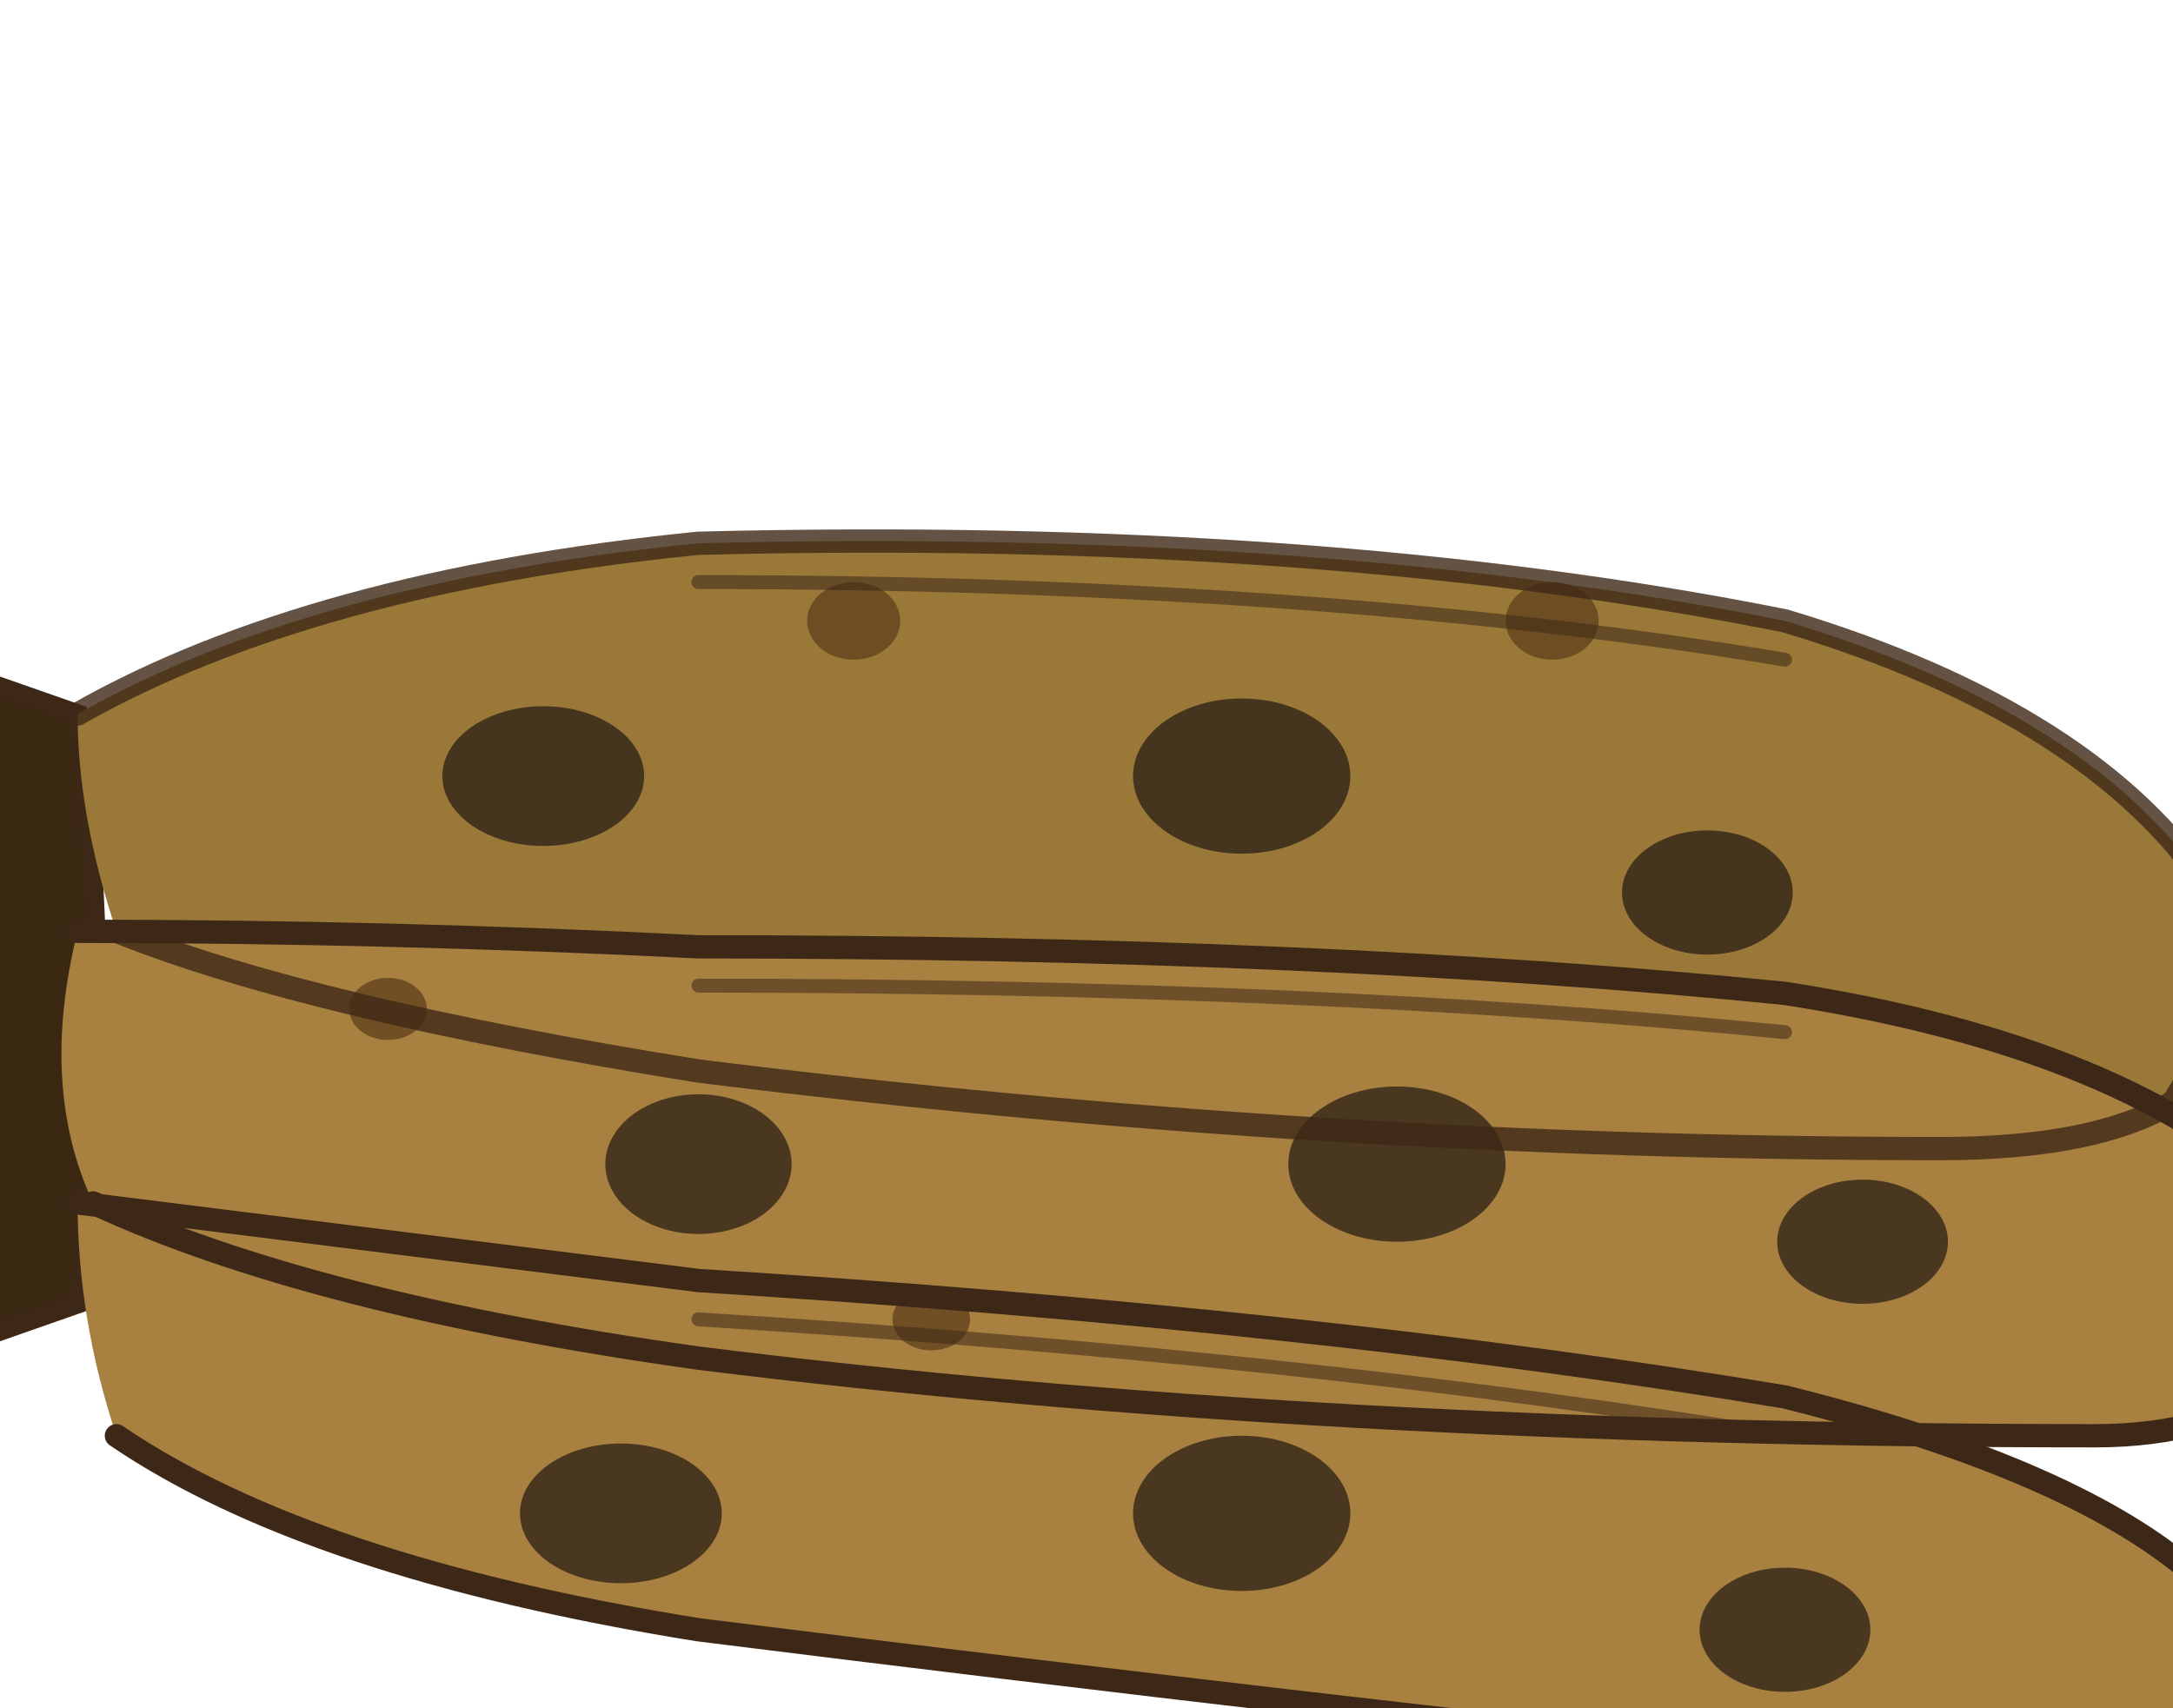
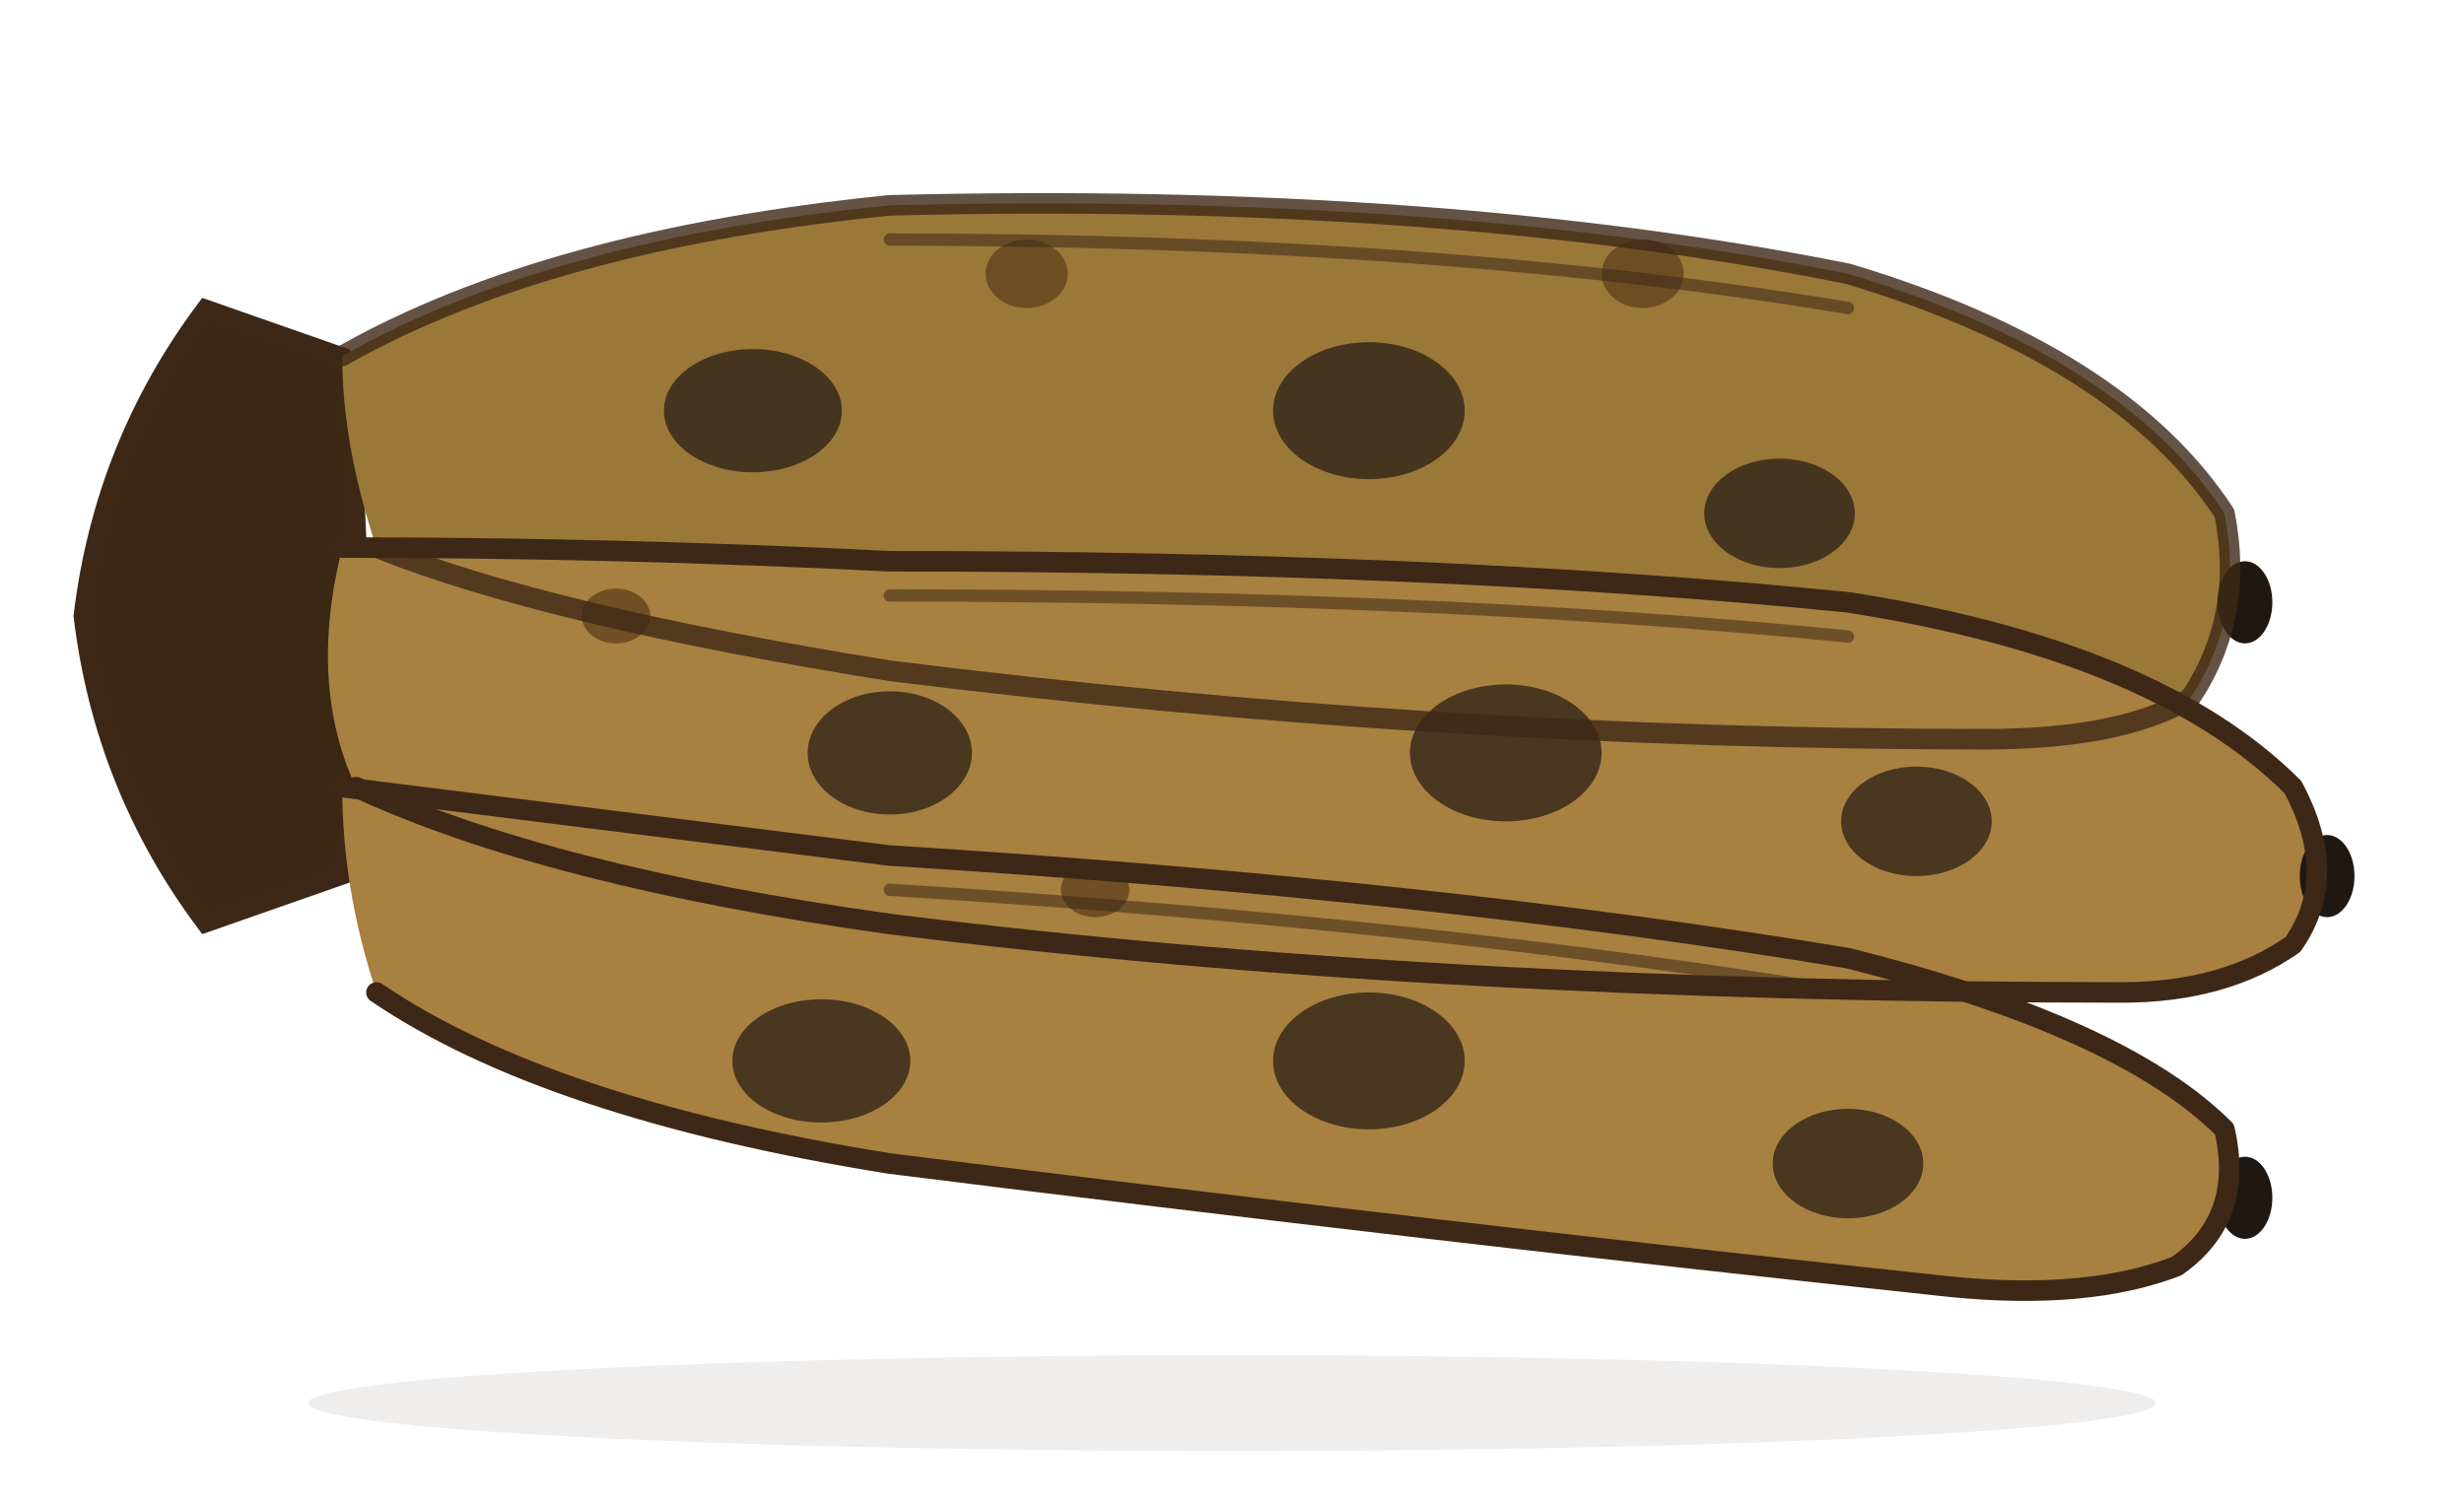
- <svg xmlns="http://www.w3.org/2000/svg" viewBox="-140 -130 280 220" font-family="Noto Sans CJK JP, sans-serif">
+ <svg xmlns="http://www.w3.org/2000/svg" viewBox="-180 -90 360 220" font-family="Noto Sans CJK JP, sans-serif">
  <path d="M -150 -45 Q -165 -25 -168 0 Q -165 25 -150 45 L -130 38 Q -125 0 -130 -38 Z" fill="#3A2812" stroke="#3D2817" stroke-width="2.5" />
  <path d="M -130 -38 Q -100 -55 -50 -60 Q 30 -62 90 -50 Q 130 -38 145 -15 Q 148 0 140 12 Q 130 18 110 18 Q 30 18 -50 8 Q -100 0 -125 -10 Q -130 -25 -130 -38 Z" fill="#9A7838" />
  <path d="M -130 -10 Q -90 -10 -50 -8 Q 30 -8 90 -2 Q 135 5 155 25 Q 162 38 155 48 Q 145 55 130 55 Q 30 55 -50 45 Q -100 38 -128 25 Q -135 10 -130 -10 Z" fill="#A88040" />
  <path d="M -130 25 Q -90 30 -50 35 Q 30 40 90 50 Q 130 60 145 75 Q 148 88 138 95 Q 125 100 105 98 Q 30 90 -50 80 Q -100 72 -125 55 Q -130 40 -130 25 Z" fill="#A88040" />
  <g fill="#2A1F15" opacity="0.75">
    <ellipse cx="-70" cy="-30" rx="13" ry="9" />
    <ellipse cx="20" cy="-30" rx="14" ry="10" />
    <ellipse cx="80" cy="-15" rx="11" ry="8" />
    <ellipse cx="-50" cy="20" rx="12" ry="9" />
    <ellipse cx="40" cy="20" rx="14" ry="10" />
    <ellipse cx="100" cy="30" rx="11" ry="8" />
    <ellipse cx="-60" cy="65" rx="13" ry="9" />
    <ellipse cx="20" cy="65" rx="14" ry="10" />
    <ellipse cx="90" cy="80" rx="11" ry="8" />
  </g>
  <g fill="#5A3A18" opacity="0.7">
    <ellipse cx="-30" cy="-50" rx="6" ry="5" />
    <ellipse cx="60" cy="-50" rx="6" ry="5" />
    <ellipse cx="-90" cy="0" rx="5" ry="4" />
    <ellipse cx="-20" cy="40" rx="5" ry="4" />
  </g>
  <g stroke="#3D2817" stroke-width="1.8" fill="none" stroke-linecap="round" opacity="0.55">
    <path d="M -50 -55 Q 30 -55 90 -45" />
    <path d="M -50 -3 Q 30 -3 90 3" />
    <path d="M -50 40 Q 30 45 90 55" />
  </g>
  <ellipse cx="148" cy="-2" rx="4" ry="6" fill="#1F1812" />
  <ellipse cx="160" cy="38" rx="4" ry="6" fill="#1F1812" />
  <ellipse cx="148" cy="85" rx="4" ry="6" fill="#1F1812" />
  <g stroke="#3D2817" stroke-width="3" fill="none" stroke-linecap="round" stroke-linejoin="round">
    <path d="M -130 -38 Q -100 -55 -50 -60 Q 30 -62 90 -50 Q 130 -38 145 -15 Q 148 0 140 12 Q 130 18 110 18 Q 30 18 -50 8 Q -100 0 -125 -10" opacity="0.8" />
    <path d="M -130 -10 Q -90 -10 -50 -8 Q 30 -8 90 -2 Q 135 5 155 25 Q 162 38 155 48 Q 145 55 130 55 Q 30 55 -50 45 Q -100 38 -128 25" />
    <path d="M -130 25 Q -90 30 -50 35 Q 30 40 90 50 Q 130 60 145 75 Q 148 88 138 95 Q 125 100 105 98 Q 30 90 -50 80 Q -100 72 -125 55" />
  </g>
  <ellipse cx="0" cy="115" rx="135" ry="7" fill="#3D2817" opacity="0.08" />
</svg>
